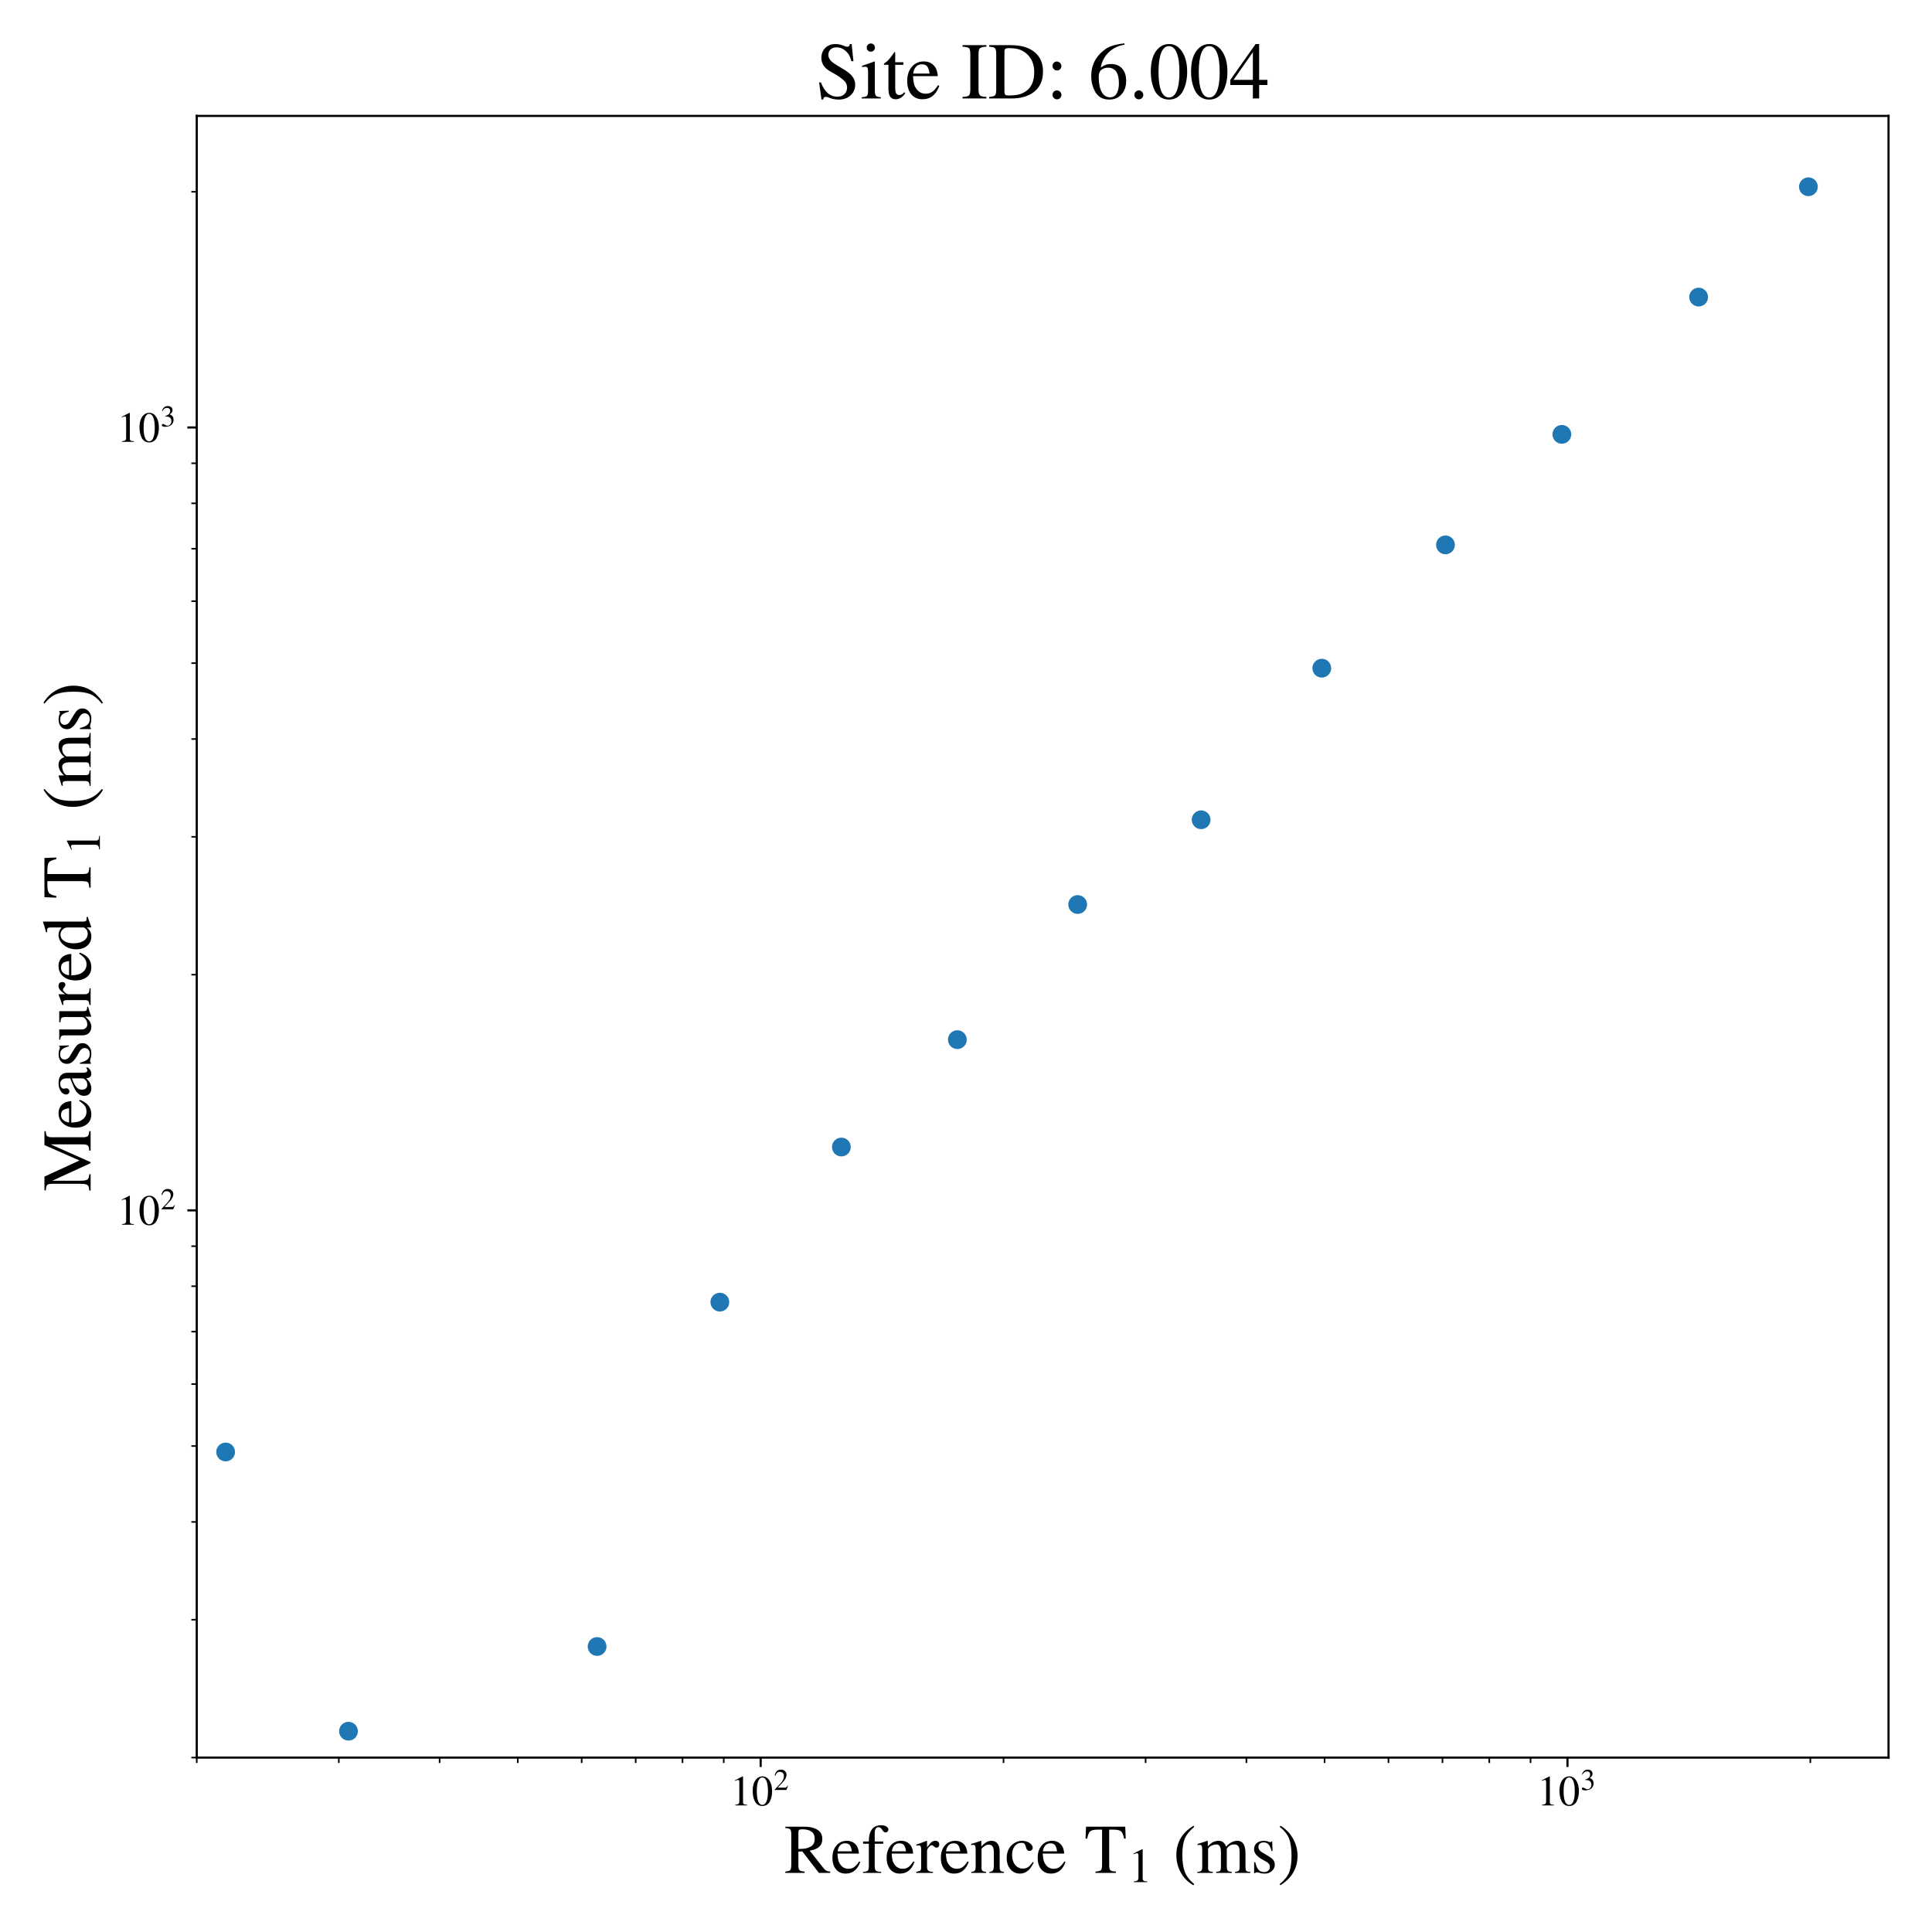
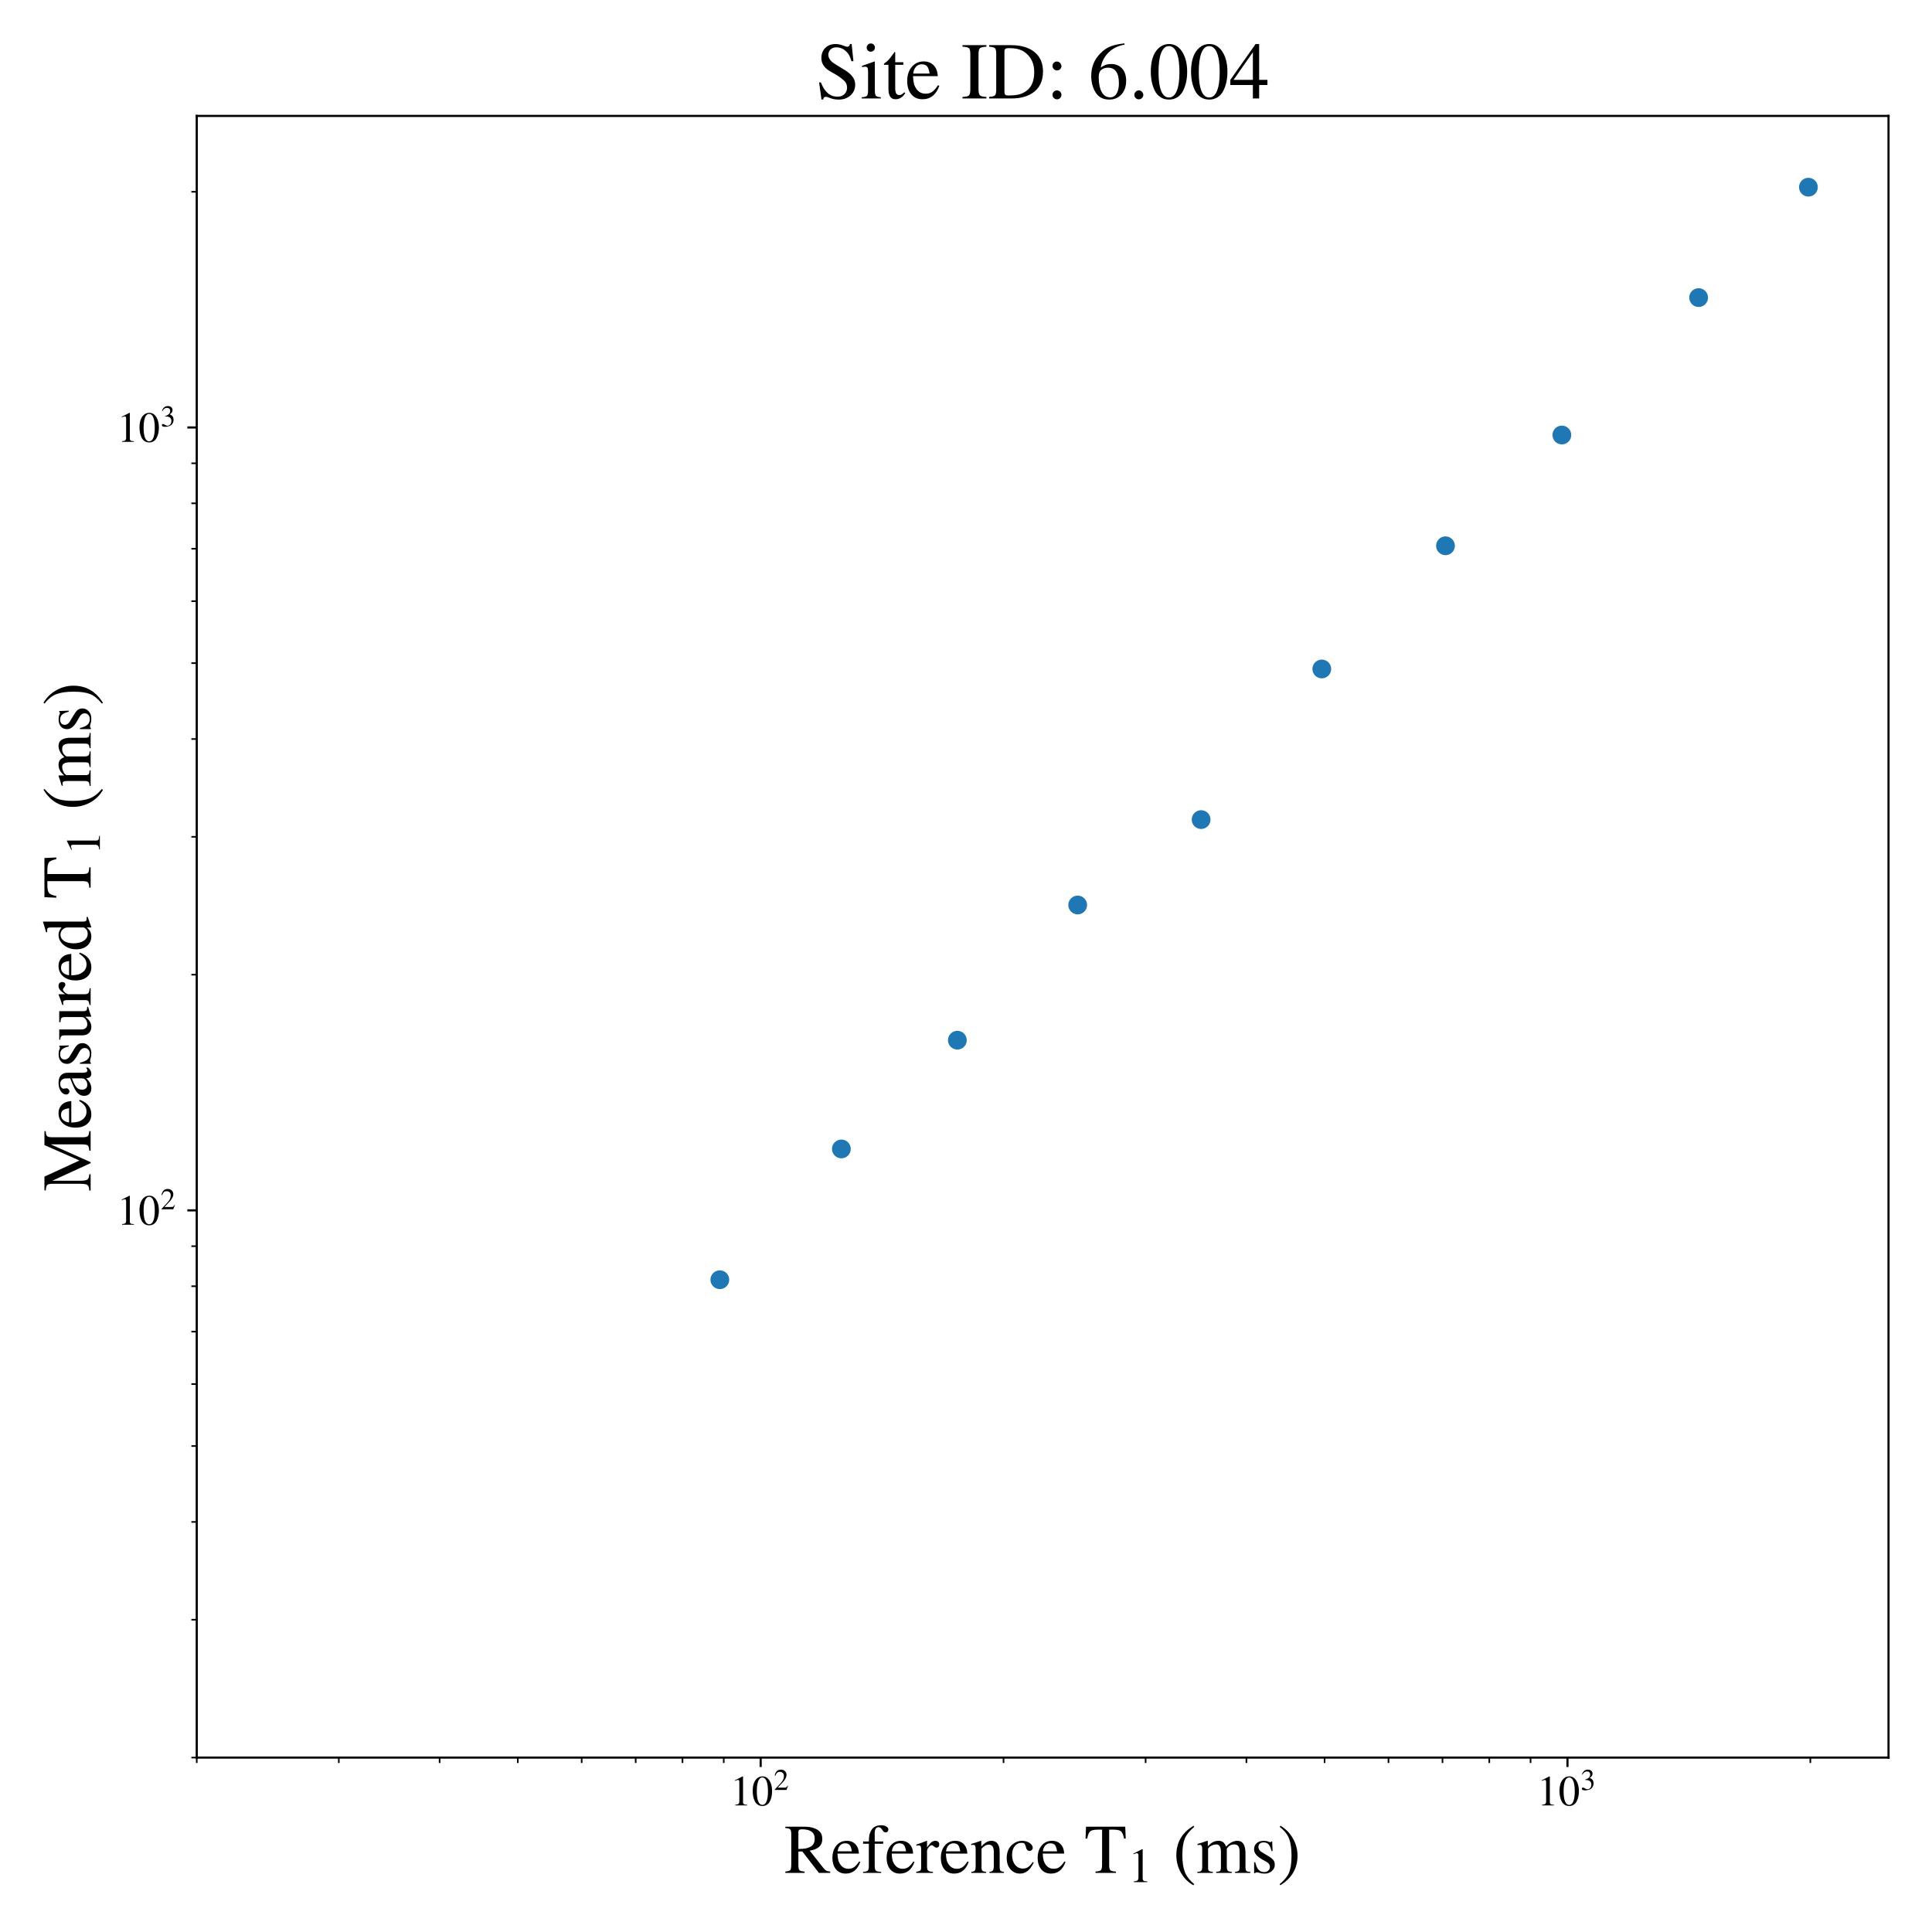
<svg xmlns="http://www.w3.org/2000/svg" xmlns:xlink="http://www.w3.org/1999/xlink" height="720pt" version="1.1" viewBox="0 0 720 720" width="720pt">
  <defs>
    <style type="text/css">*{stroke-linecap:butt;stroke-linejoin:round;}</style>
  </defs>
  <g id="figure_1">
    <g id="patch_1">
      <path d="M 0 720  L 720 720  L 720 0  L 0 0  z " style="fill:#ffffff;" />
    </g>
    <g id="axes_1">
      <g id="patch_2">
        <path d="M 73.32 655  L 703.8 655  L 703.8 43.2  L 73.32 43.2  z " style="fill:#ffffff;" />
      </g>
      <g id="matplotlib.axis_1">
        <g id="xtick_1">
          <g id="line2d_1">
            <defs>
-               <path d="M 0 0  L 0 3.5  " id="mf99e3c3ecc" style="stroke:#000000;stroke-width:0.8;" />
-             </defs>
-             <g>
-               <use style="stroke:#000000;stroke-width:0.8;" x="283.48" xlink:href="#mf99e3c3ecc" y="655" />
+               <path d="M 0 0  L 0 3.5  " id="mc30359bb19" style="stroke:#000000;stroke-width:0.8;" />
+             </defs>
+             <g>
+               <use style="stroke:#000000;stroke-width:0.8;" x="283.48" xlink:href="#mc30359bb19" y="655" />
            </g>
          </g>
          <g id="text_1">
            <g transform="translate(272.12 672.9275)scale(0.16 -0.16)">
              <defs>
                <path d="M 39.406 0  L 11.797 0  L 11.797 1.5  Q 17.297 1.797 19.297 3.547  Q 21.297 5.297 21.297 9.5  L 21.297 54.406  Q 21.297 59.297 18.297 59.297  Q 16.906 59.297 13.797 58.094  L 11.094 57.094  L 11.094 58.5  L 29 67.594  L 29.906 67.297  L 29.906 7.594  Q 29.906 4.297 31.906 2.891  Q 33.906 1.5 39.406 1.5  z " id="STIXGeneral-Regular-49" />
                <path d="M 47.594 33  Q 47.594 26.297 46.297 20.344  Q 45 14.406 42.453 9.406  Q 39.906 4.406 35.406 1.5  Q 30.906 -1.406 25 -1.406  Q 18.906 -1.406 14.297 1.688  Q 9.703 4.797 7.203 10  Q 4.703 15.203 3.547 21.094  Q 2.406 27 2.406 33.594  Q 2.406 42.906 4.703 50.344  Q 7 57.797 12.344 62.688  Q 17.703 67.594 25.406 67.594  Q 35.203 67.594 41.391 58  Q 47.594 48.406 47.594 33  z M 38 32.5  Q 38 48.297 34.641 56.641  Q 31.297 65 24.797 65  Q 18.594 65 15.297 56.594  Q 12 48.203 12 32.906  Q 12 17.5 15.297 9.344  Q 18.594 1.203 25 1.203  Q 31.297 1.203 34.641 9.344  Q 38 17.5 38 32.5  z " id="STIXGeneral-Regular-48" />
                <path d="M 47.406 13.703  L 42 0  L 2.906 0  L 2.906 1.203  L 20.703 20.094  Q 27.703 27.406 30.703 33.5  Q 33.703 39.594 33.703 46.094  Q 33.703 52.797 30 56.5  Q 26.297 60.203 19.797 60.203  Q 14.406 60.203 11.25 57.391  Q 8.094 54.594 5.094 47.203  L 3 47.703  Q 4.703 57 9.844 62.297  Q 15 67.594 23.797 67.594  Q 32.094 67.594 37.188 62.594  Q 42.297 57.594 42.297 50  Q 42.297 38.703 29.5 25.203  L 13 7.594  L 36.406 7.594  Q 39.703 7.594 41.641 8.891  Q 43.594 10.203 46 14.297  z " id="STIXGeneral-Regular-50" />
              </defs>
              <use transform="translate(0 0.684375)" xlink:href="#STIXGeneral-Regular-49" />
              <use transform="translate(49.99999 0.684375)" xlink:href="#STIXGeneral-Regular-48" />
              <use transform="translate(101.575 36.68438)scale(0.7)" xlink:href="#STIXGeneral-Regular-50" />
            </g>
          </g>
        </g>
        <g id="xtick_2">
          <g id="line2d_2">
            <g>
-               <use style="stroke:#000000;stroke-width:0.8;" x="584.151" xlink:href="#mf99e3c3ecc" y="655" />
+               <use style="stroke:#000000;stroke-width:0.8;" x="584.151" xlink:href="#mc30359bb19" y="655" />
            </g>
          </g>
          <g id="text_2">
            <g transform="translate(572.791 672.9275)scale(0.16 -0.16)">
              <defs>
                <path d="M 6.094 51  L 4.5 51.406  Q 6.797 58.906 11.688 63.25  Q 16.594 67.594 24.094 67.594  Q 31.094 67.594 35.391 63.797  Q 39.703 60 39.703 53.906  Q 39.703 45.703 30.406 40.094  Q 35.906 37.703 38.703 34.797  Q 43.094 29.906 43.094 21.906  Q 43.094 13.906 38.5 7.906  Q 35.094 3.297 28.75 0.938  Q 22.406 -1.406 15.297 -1.406  Q 4.094 -1.406 4.094 4.297  Q 4.094 5.906 5.297 6.906  Q 6.5 7.906 8.203 7.906  Q 10.703 7.906 14.297 5.297  Q 18.703 2.203 22.906 2.203  Q 28.406 2.203 32.156 6.641  Q 35.906 11.094 35.906 17.5  Q 35.906 29 25.5 32  Q 22.406 33 15.297 33  L 15.297 34.406  Q 20.906 36.297 23.703 38  Q 31.797 42.594 31.797 51.406  Q 31.797 56.406 28.938 59  Q 26.094 61.594 21 61.594  Q 12 61.594 6.094 51  z " id="STIXGeneral-Regular-51" />
              </defs>
              <use transform="translate(0 0.684375)" xlink:href="#STIXGeneral-Regular-49" />
              <use transform="translate(49.99999 0.684375)" xlink:href="#STIXGeneral-Regular-48" />
              <use transform="translate(101.575 36.68438)scale(0.7)" xlink:href="#STIXGeneral-Regular-51" />
            </g>
          </g>
        </g>
        <g id="xtick_3">
          <g id="line2d_3">
            <defs>
-               <path d="M 0 0  L 0 2  " id="mf29915025a" style="stroke:#000000;stroke-width:0.6;" />
-             </defs>
-             <g>
-               <use style="stroke:#000000;stroke-width:0.6;" x="73.32" xlink:href="#mf29915025a" y="655" />
+               <path d="M 0 0  L 0 2  " id="mdaab2f7e32" style="stroke:#000000;stroke-width:0.6;" />
+             </defs>
+             <g>
+               <use style="stroke:#000000;stroke-width:0.6;" x="73.32" xlink:href="#mdaab2f7e32" y="655" />
            </g>
          </g>
        </g>
        <g id="xtick_4">
          <g id="line2d_4">
            <g>
-               <use style="stroke:#000000;stroke-width:0.6;" x="126.266" xlink:href="#mf29915025a" y="655" />
+               <use style="stroke:#000000;stroke-width:0.6;" x="126.266" xlink:href="#mdaab2f7e32" y="655" />
            </g>
          </g>
        </g>
        <g id="xtick_5">
          <g id="line2d_5">
            <g>
-               <use style="stroke:#000000;stroke-width:0.6;" x="163.831" xlink:href="#mf29915025a" y="655" />
+               <use style="stroke:#000000;stroke-width:0.6;" x="163.831" xlink:href="#mdaab2f7e32" y="655" />
            </g>
          </g>
        </g>
        <g id="xtick_6">
          <g id="line2d_6">
            <g>
-               <use style="stroke:#000000;stroke-width:0.6;" x="192.969" xlink:href="#mf29915025a" y="655" />
+               <use style="stroke:#000000;stroke-width:0.6;" x="192.969" xlink:href="#mdaab2f7e32" y="655" />
            </g>
          </g>
        </g>
        <g id="xtick_7">
          <g id="line2d_7">
            <g>
-               <use style="stroke:#000000;stroke-width:0.6;" x="216.777" xlink:href="#mf29915025a" y="655" />
+               <use style="stroke:#000000;stroke-width:0.6;" x="216.777" xlink:href="#mdaab2f7e32" y="655" />
            </g>
          </g>
        </g>
        <g id="xtick_8">
          <g id="line2d_8">
            <g>
-               <use style="stroke:#000000;stroke-width:0.6;" x="236.905" xlink:href="#mf29915025a" y="655" />
+               <use style="stroke:#000000;stroke-width:0.6;" x="236.905" xlink:href="#mdaab2f7e32" y="655" />
            </g>
          </g>
        </g>
        <g id="xtick_9">
          <g id="line2d_9">
            <g>
-               <use style="stroke:#000000;stroke-width:0.6;" x="254.342" xlink:href="#mf29915025a" y="655" />
+               <use style="stroke:#000000;stroke-width:0.6;" x="254.342" xlink:href="#mdaab2f7e32" y="655" />
            </g>
          </g>
        </g>
        <g id="xtick_10">
          <g id="line2d_10">
            <g>
-               <use style="stroke:#000000;stroke-width:0.6;" x="269.722" xlink:href="#mf29915025a" y="655" />
+               <use style="stroke:#000000;stroke-width:0.6;" x="269.722" xlink:href="#mdaab2f7e32" y="655" />
            </g>
          </g>
        </g>
        <g id="xtick_11">
          <g id="line2d_11">
            <g>
-               <use style="stroke:#000000;stroke-width:0.6;" x="373.991" xlink:href="#mf29915025a" y="655" />
+               <use style="stroke:#000000;stroke-width:0.6;" x="373.991" xlink:href="#mdaab2f7e32" y="655" />
            </g>
          </g>
        </g>
        <g id="xtick_12">
          <g id="line2d_12">
            <g>
-               <use style="stroke:#000000;stroke-width:0.6;" x="426.937" xlink:href="#mf29915025a" y="655" />
+               <use style="stroke:#000000;stroke-width:0.6;" x="426.937" xlink:href="#mdaab2f7e32" y="655" />
            </g>
          </g>
        </g>
        <g id="xtick_13">
          <g id="line2d_13">
            <g>
-               <use style="stroke:#000000;stroke-width:0.6;" x="464.502" xlink:href="#mf29915025a" y="655" />
+               <use style="stroke:#000000;stroke-width:0.6;" x="464.502" xlink:href="#mdaab2f7e32" y="655" />
            </g>
          </g>
        </g>
        <g id="xtick_14">
          <g id="line2d_14">
            <g>
-               <use style="stroke:#000000;stroke-width:0.6;" x="493.64" xlink:href="#mf29915025a" y="655" />
+               <use style="stroke:#000000;stroke-width:0.6;" x="493.64" xlink:href="#mdaab2f7e32" y="655" />
            </g>
          </g>
        </g>
        <g id="xtick_15">
          <g id="line2d_15">
            <g>
-               <use style="stroke:#000000;stroke-width:0.6;" x="517.448" xlink:href="#mf29915025a" y="655" />
+               <use style="stroke:#000000;stroke-width:0.6;" x="517.448" xlink:href="#mdaab2f7e32" y="655" />
            </g>
          </g>
        </g>
        <g id="xtick_16">
          <g id="line2d_16">
            <g>
-               <use style="stroke:#000000;stroke-width:0.6;" x="537.576" xlink:href="#mf29915025a" y="655" />
+               <use style="stroke:#000000;stroke-width:0.6;" x="537.576" xlink:href="#mdaab2f7e32" y="655" />
            </g>
          </g>
        </g>
        <g id="xtick_17">
          <g id="line2d_17">
            <g>
-               <use style="stroke:#000000;stroke-width:0.6;" x="555.013" xlink:href="#mf29915025a" y="655" />
+               <use style="stroke:#000000;stroke-width:0.6;" x="555.013" xlink:href="#mdaab2f7e32" y="655" />
            </g>
          </g>
        </g>
        <g id="xtick_18">
          <g id="line2d_18">
            <g>
-               <use style="stroke:#000000;stroke-width:0.6;" x="570.393" xlink:href="#mf29915025a" y="655" />
+               <use style="stroke:#000000;stroke-width:0.6;" x="570.393" xlink:href="#mdaab2f7e32" y="655" />
            </g>
          </g>
        </g>
        <g id="xtick_19">
          <g id="line2d_19">
            <g>
-               <use style="stroke:#000000;stroke-width:0.6;" x="674.662" xlink:href="#mf29915025a" y="655" />
+               <use style="stroke:#000000;stroke-width:0.6;" x="674.662" xlink:href="#mdaab2f7e32" y="655" />
            </g>
          </g>
        </g>
        <g id="text_3">
          <g transform="translate(292.23 698.1572)scale(0.26 -0.26)">
            <defs>
              <path d="M 66 0  L 49.797 0  L 26 30.797  L 20.406 30.594  L 20.406 11.203  Q 20.406 5.5 21.953 3.891  Q 23.5 2.297 29.297 1.906  L 29.297 0  L 1.703 0  L 1.703 1.906  Q 7.406 2.406 8.797 4.094  Q 10.203 5.797 10.203 12.406  L 10.203 55.094  Q 10.203 60.703 8.797 62.297  Q 7.406 63.906 1.703 64.297  L 1.703 66.203  L 28.906 66.203  Q 42.594 66.203 49.797 60.297  Q 54.703 56.297 54.703 48.297  Q 54.703 34.703 36.594 31.906  L 56.594 6.594  Q 58.703 4 60.594 3.094  Q 62.5 2.203 66 1.906  z M 20.406 58.297  L 20.406 34.297  Q 27.594 34.406 31.094 35.094  Q 34.594 35.797 38.094 37.703  Q 43.797 40.906 43.797 49.094  Q 43.797 62.5 25.5 62.5  Q 22.797 62.5 21.594 61.641  Q 20.406 60.797 20.406 58.297  z " id="STIXGeneral-Regular-82" />
              <path d="M 40.797 16.406  L 42.406 15.703  Q 36.406 -1 21.5 -1  Q 12.703 -1 7.594 5.141  Q 2.5 11.297 2.5 21.703  Q 2.5 32.406 8.203 39.203  Q 13.906 46 23.203 46  Q 32.203 46 37.094 39.094  Q 40 35.094 40.5 27.703  L 9.703 27.703  Q 10.094 21.406 10.938 18.094  Q 11.797 14.797 14.297 11.406  Q 18.5 5.906 25.406 5.906  Q 30.297 5.906 33.641 8.297  Q 37 10.703 40.797 16.406  z M 9.906 30.906  L 30.297 30.906  Q 29.406 37.203 27.344 39.797  Q 25.297 42.406 20.5 42.406  Q 16.297 42.406 13.5 39.453  Q 10.703 36.5 9.906 30.906  z " id="STIXGeneral-Regular-101" />
              <path d="M 2.094 45  L 10.297 45  Q 10.406 51 11.094 54.344  Q 11.797 57.703 13.797 61.094  Q 18 68.297 27.906 68.297  Q 32.406 68.297 35.344 66.547  Q 38.297 64.797 38.297 62.094  Q 38.297 60.406 37.094 59.203  Q 35.906 58 34.094 58  Q 31.703 58 29.594 61.594  Q 27.203 65.5 24.297 65.5  Q 18.703 65.5 18.703 56.594  L 18.703 45  L 30.906 45  L 30.906 41.797  L 18.703 41.797  L 18.703 10.406  Q 18.703 4.797 20.297 3.25  Q 21.906 1.703 28 1.5  L 28 0  L 2 0  L 2 1.5  Q 7.406 1.797 8.844 3.344  Q 10.297 4.906 10.297 10.406  L 10.297 41.797  L 2.094 41.797  z " id="STIXGeneral-Regular-102" />
              <path d="M 16 45.797  L 16 36.594  Q 19.797 42 22.344 44  Q 24.906 46 28 46  Q 30.594 46 32.047 44.594  Q 33.5 43.203 33.5 40.703  Q 33.5 38.594 32.453 37.391  Q 31.406 36.203 29.594 36.203  Q 27.703 36.203 25.594 38.203  Q 24 39.703 23 39.703  Q 20.906 39.703 18.453 36.797  Q 16 33.906 16 31.5  L 16 9  Q 16 4.703 17.703 3.203  Q 19.406 1.703 24.5 1.5  L 24.5 0  L 0.5 0  L 0.5 1.5  Q 5.297 2.406 6.438 3.5  Q 7.594 4.594 7.594 8.406  L 7.594 33.406  Q 7.594 36.703 6.844 38.047  Q 6.094 39.406 4.203 39.406  Q 2.594 39.406 0.703 39  L 0.703 40.594  Q 7 42.594 15.5 46  z " id="STIXGeneral-Regular-114" />
              <path d="M 48.5 0  L 27.703 0  L 27.797 1.5  Q 31.5 1.797 32.75 3.641  Q 34 5.5 34 10.5  L 34 30.406  Q 34 40.5 26.703 40.5  Q 24.203 40.5 22 39.297  Q 19.797 38.094 16.406 34.797  L 16.406 7.203  Q 16.406 4.203 17.75 3  Q 19.094 1.797 22.906 1.5  L 22.906 0  L 1.797 0  L 1.797 1.5  Q 5.594 1.797 6.797 3.344  Q 8 4.906 8 9.406  L 8 33.703  Q 8 37.406 7.297 38.797  Q 6.594 40.203 4.5 40.203  Q 2.5 40.203 1.594 39.797  L 1.594 41.5  Q 8.594 43.5 15.297 46  L 16.094 45.703  L 16.094 37.906  L 16.203 37.906  Q 23.297 46 30.594 46  Q 36.297 46 39.344 42  Q 42.406 38 42.406 30.594  L 42.406 8.5  Q 42.406 4.5 43.594 3.203  Q 44.797 1.906 48.5 1.5  z " id="STIXGeneral-Regular-110" />
              <path d="M 39.797 15.594  L 41.203 14.703  Q 36.906 6.297 33 3.203  Q 27.906 -1 21.5 -1  Q 13.203 -1 7.844 5.25  Q 2.5 11.5 2.5 21.203  Q 2.5 33.906 10.906 40.906  Q 17.094 46 24.406 46  Q 30.703 46 35.25 42.953  Q 39.797 39.906 39.797 35.703  Q 39.797 34 38.391 32.75  Q 37 31.5 35.094 31.5  Q 31.594 31.5 30.297 36.094  L 29.703 38.297  Q 28.906 41.094 27.703 42.094  Q 26.5 43.094 23.797 43.094  Q 17.703 43.094 13.953 38.297  Q 10.203 33.5 10.203 25.703  Q 10.203 17.094 14.5 11.641  Q 18.797 6.203 25.703 6.203  Q 30 6.203 33.094 8.25  Q 36.203 10.297 39.797 15.594  z " id="STIXGeneral-Regular-99" />
              <path id="STIXGeneral-Regular-32" />
              <path d="M 59.297 49.203  L 56.906 49.203  Q 55.297 57.406 52.391 59.703  Q 49.5 62 41.5 62  L 35.594 62  L 35.594 11.094  Q 35.594 5.406 37.297 3.797  Q 39 2.203 45.203 1.906  L 45.203 0  L 16 0  L 16 1.906  Q 22.297 2.297 23.844 4  Q 25.406 5.703 25.406 12.297  L 25.406 62  L 19.406 62  Q 11.297 62 8.438 59.641  Q 5.594 57.297 4.094 49.203  L 1.703 49.203  L 2.406 66.203  L 58.594 66.203  z " id="STIXGeneral-Regular-84" />
              <path d="M 30.406 -16.094  L 29.203 -17.703  Q 17.594 -11.094 11.188 0.5  Q 4.797 12.094 4.797 25.203  Q 4.797 52.906 29.5 67.594  L 30.406 66  Q 20.203 57.297 16.797 48.844  Q 13.406 40.406 13.406 25.5  Q 13.406 10.703 16.906 1.5  Q 20.406 -7.703 30.406 -16.094  z " id="STIXGeneral-Regular-40" />
              <path d="M 77.5 0  L 55.703 0  L 55.703 1.5  Q 59.906 1.906 61.047 3.25  Q 62.203 4.594 62.203 9  L 62.203 29.594  Q 62.203 35.594 60.453 38.188  Q 58.703 40.797 54.5 40.797  Q 51 40.797 48.547 39.391  Q 46.094 38 43.797 34.703  L 43.797 9.5  Q 43.797 4.703 45.25 3.141  Q 46.703 1.594 51 1.5  L 51 0  L 28.594 0  L 28.594 1.5  Q 33 1.797 34.203 2.938  Q 35.406 4.094 35.406 8.594  L 35.406 29.703  Q 35.406 40.797 28.906 40.797  Q 26.094 40.797 22.938 39.547  Q 19.797 38.297 18.297 36.5  Q 17 35 17 34.797  L 17 7  Q 17 3.797 18.391 2.75  Q 19.797 1.703 23.797 1.5  L 23.797 0  L 1.594 0  L 1.594 1.5  Q 5.797 1.594 7.188 3.047  Q 8.594 4.5 8.594 8.797  L 8.594 33.594  Q 8.594 37.297 7.797 38.75  Q 7 40.203 5.094 40.203  Q 3.594 40.203 1.906 39.797  L 1.906 41.5  Q 8.703 43.406 15.797 46  L 16.594 45.703  L 16.594 38.297  L 16.797 38.297  Q 21.297 43 24.75 44.5  Q 28.203 46 32.094 46  Q 40 46 42.703 37.594  Q 50.5 46 59 46  Q 70.594 46 70.594 28  L 70.594 7.703  Q 70.594 4.406 71.594 3.156  Q 72.594 1.906 74.906 1.703  L 77.5 1.5  z " id="STIXGeneral-Regular-109" />
              <path d="M 15.594 30.094  L 26 23.797  Q 31 20.797 32.891 18.188  Q 34.797 15.594 34.797 11.5  Q 34.797 6.5 30.641 2.75  Q 26.5 -1 20.797 -1  Q 16.094 -1 13.5 -0.094  Q 10.797 0.797 8.906 0.797  Q 7.203 0.797 6.5 -0.406  L 5.203 -0.406  L 5.203 15.297  L 6.797 15.297  Q 8.406 8 11.406 4.594  Q 14.406 1.203 19.5 1.203  Q 23.203 1.203 25.5 3.297  Q 27.797 5.406 27.797 8.594  Q 27.797 13.203 22.5 16.094  L 17.094 19.094  Q 5.094 25.797 5.094 33.594  Q 5.094 39.406 8.844 42.656  Q 12.594 45.906 18.906 45.906  Q 23.297 45.906 25.594 44.797  Q 27.406 44 28.406 44  Q 29.094 44 30 45  L 31.094 45  L 31.594 31.406  L 30.094 31.406  Q 28.406 38.203 25.844 40.953  Q 23.297 43.703 18.797 43.703  Q 15.406 43.703 13.344 42  Q 11.297 40.297 11.297 36.906  Q 11.297 35.203 12.438 33.25  Q 13.594 31.297 15.594 30.094  z " id="STIXGeneral-Regular-115" />
              <path d="M 2.906 66  L 4.094 67.594  Q 15.5 60.797 22 49.188  Q 28.5 37.594 28.5 24.703  Q 28.5 -2.594 3.797 -17.703  L 2.906 -16.094  Q 13.203 -7.594 16.547 0.844  Q 19.906 9.297 19.906 24.406  Q 19.906 39.594 16.547 48.75  Q 13.203 57.906 2.906 66  z " id="STIXGeneral-Regular-41" />
            </defs>
            <use transform="translate(0 0.703125)" xlink:href="#STIXGeneral-Regular-82" />
            <use transform="translate(66.7 0.703125)" xlink:href="#STIXGeneral-Regular-101" />
            <use transform="translate(111.1 0.703125)" xlink:href="#STIXGeneral-Regular-102" />
            <use transform="translate(144.4 0.703125)" xlink:href="#STIXGeneral-Regular-101" />
            <use transform="translate(188.8 0.703125)" xlink:href="#STIXGeneral-Regular-114" />
            <use transform="translate(222.1 0.703125)" xlink:href="#STIXGeneral-Regular-101" />
            <use transform="translate(266.5 0.703125)" xlink:href="#STIXGeneral-Regular-110" />
            <use transform="translate(316.4999 0.703125)" xlink:href="#STIXGeneral-Regular-99" />
            <use transform="translate(360.8999 0.703125)" xlink:href="#STIXGeneral-Regular-101" />
            <use transform="translate(405.2999 0.703125)" xlink:href="#STIXGeneral-Regular-32" />
            <use transform="translate(430.2999 0.703125)" xlink:href="#STIXGeneral-Regular-84" />
            <use transform="translate(492.9432 -12.525)scale(0.7)" xlink:href="#STIXGeneral-Regular-49" />
            <use transform="translate(532.3525 0.703125)" xlink:href="#STIXGeneral-Regular-32" />
            <use transform="translate(557.3525 0.703125)" xlink:href="#STIXGeneral-Regular-40" />
            <use transform="translate(590.6525 0.703125)" xlink:href="#STIXGeneral-Regular-109" />
            <use transform="translate(668.4525 0.703125)" xlink:href="#STIXGeneral-Regular-115" />
            <use transform="translate(707.3525 0.703125)" xlink:href="#STIXGeneral-Regular-41" />
          </g>
        </g>
      </g>
      <g id="matplotlib.axis_2">
        <g id="ytick_1">
          <g id="line2d_20">
            <defs>
-               <path d="M 0 0  L -3.5 0  " id="mca471a42ab" style="stroke:#000000;stroke-width:0.8;" />
-             </defs>
-             <g>
-               <use style="stroke:#000000;stroke-width:0.8;" x="73.32" xlink:href="#mca471a42ab" y="451.067" />
+               <path d="M 0 0  L -3.5 0  " id="mc118760a37" style="stroke:#000000;stroke-width:0.8;" />
+             </defs>
+             <g>
+               <use style="stroke:#000000;stroke-width:0.8;" x="73.32" xlink:href="#mc118760a37" y="451.067" />
            </g>
          </g>
          <g id="text_4">
            <g transform="translate(43.6 456.5304)scale(0.16 -0.16)">
              <use transform="translate(0 0.684375)" xlink:href="#STIXGeneral-Regular-49" />
              <use transform="translate(49.99999 0.684375)" xlink:href="#STIXGeneral-Regular-48" />
              <use transform="translate(101.575 36.68438)scale(0.7)" xlink:href="#STIXGeneral-Regular-50" />
            </g>
          </g>
        </g>
        <g id="ytick_2">
          <g id="line2d_21">
            <g>
-               <use style="stroke:#000000;stroke-width:0.8;" x="73.32" xlink:href="#mca471a42ab" y="159.304" />
+               <use style="stroke:#000000;stroke-width:0.8;" x="73.32" xlink:href="#mc118760a37" y="159.304" />
            </g>
          </g>
          <g id="text_5">
            <g transform="translate(43.6 164.7678)scale(0.16 -0.16)">
              <use transform="translate(0 0.684375)" xlink:href="#STIXGeneral-Regular-49" />
              <use transform="translate(49.99999 0.684375)" xlink:href="#STIXGeneral-Regular-48" />
              <use transform="translate(101.575 36.68438)scale(0.7)" xlink:href="#STIXGeneral-Regular-51" />
            </g>
          </g>
        </g>
        <g id="ytick_3">
          <g id="line2d_22">
            <defs>
-               <path d="M 0 0  L -2 0  " id="m0905e8d76e" style="stroke:#000000;stroke-width:0.6;" />
-             </defs>
-             <g>
-               <use style="stroke:#000000;stroke-width:0.6;" x="73.32" xlink:href="#m0905e8d76e" y="655" />
+               <path d="M 0 0  L -2 0  " id="me446d47556" style="stroke:#000000;stroke-width:0.6;" />
+             </defs>
+             <g>
+               <use style="stroke:#000000;stroke-width:0.6;" x="73.32" xlink:href="#me446d47556" y="655" />
            </g>
          </g>
        </g>
        <g id="ytick_4">
          <g id="line2d_23">
            <g>
-               <use style="stroke:#000000;stroke-width:0.6;" x="73.32" xlink:href="#m0905e8d76e" y="603.623" />
+               <use style="stroke:#000000;stroke-width:0.6;" x="73.32" xlink:href="#me446d47556" y="603.623" />
            </g>
          </g>
        </g>
        <g id="ytick_5">
          <g id="line2d_24">
            <g>
-               <use style="stroke:#000000;stroke-width:0.6;" x="73.32" xlink:href="#m0905e8d76e" y="567.171" />
+               <use style="stroke:#000000;stroke-width:0.6;" x="73.32" xlink:href="#me446d47556" y="567.171" />
            </g>
          </g>
        </g>
        <g id="ytick_6">
          <g id="line2d_25">
            <g>
-               <use style="stroke:#000000;stroke-width:0.6;" x="73.32" xlink:href="#m0905e8d76e" y="538.896" />
+               <use style="stroke:#000000;stroke-width:0.6;" x="73.32" xlink:href="#me446d47556" y="538.896" />
            </g>
          </g>
        </g>
        <g id="ytick_7">
          <g id="line2d_26">
            <g>
-               <use style="stroke:#000000;stroke-width:0.6;" x="73.32" xlink:href="#m0905e8d76e" y="515.794" />
+               <use style="stroke:#000000;stroke-width:0.6;" x="73.32" xlink:href="#me446d47556" y="515.794" />
            </g>
          </g>
        </g>
        <g id="ytick_8">
          <g id="line2d_27">
            <g>
-               <use style="stroke:#000000;stroke-width:0.6;" x="73.32" xlink:href="#m0905e8d76e" y="496.261" />
+               <use style="stroke:#000000;stroke-width:0.6;" x="73.32" xlink:href="#me446d47556" y="496.261" />
            </g>
          </g>
        </g>
        <g id="ytick_9">
          <g id="line2d_28">
            <g>
-               <use style="stroke:#000000;stroke-width:0.6;" x="73.32" xlink:href="#m0905e8d76e" y="479.341" />
+               <use style="stroke:#000000;stroke-width:0.6;" x="73.32" xlink:href="#me446d47556" y="479.341" />
            </g>
          </g>
        </g>
        <g id="ytick_10">
          <g id="line2d_29">
            <g>
-               <use style="stroke:#000000;stroke-width:0.6;" x="73.32" xlink:href="#m0905e8d76e" y="464.417" />
+               <use style="stroke:#000000;stroke-width:0.6;" x="73.32" xlink:href="#me446d47556" y="464.417" />
            </g>
          </g>
        </g>
        <g id="ytick_11">
          <g id="line2d_30">
            <g>
-               <use style="stroke:#000000;stroke-width:0.6;" x="73.32" xlink:href="#m0905e8d76e" y="363.237" />
+               <use style="stroke:#000000;stroke-width:0.6;" x="73.32" xlink:href="#me446d47556" y="363.237" />
            </g>
          </g>
        </g>
        <g id="ytick_12">
          <g id="line2d_31">
            <g>
-               <use style="stroke:#000000;stroke-width:0.6;" x="73.32" xlink:href="#m0905e8d76e" y="311.861" />
+               <use style="stroke:#000000;stroke-width:0.6;" x="73.32" xlink:href="#me446d47556" y="311.861" />
            </g>
          </g>
        </g>
        <g id="ytick_13">
          <g id="line2d_32">
            <g>
-               <use style="stroke:#000000;stroke-width:0.6;" x="73.32" xlink:href="#m0905e8d76e" y="275.408" />
+               <use style="stroke:#000000;stroke-width:0.6;" x="73.32" xlink:href="#me446d47556" y="275.408" />
            </g>
          </g>
        </g>
        <g id="ytick_14">
          <g id="line2d_33">
            <g>
-               <use style="stroke:#000000;stroke-width:0.6;" x="73.32" xlink:href="#m0905e8d76e" y="247.133" />
+               <use style="stroke:#000000;stroke-width:0.6;" x="73.32" xlink:href="#me446d47556" y="247.133" />
            </g>
          </g>
        </g>
        <g id="ytick_15">
          <g id="line2d_34">
            <g>
-               <use style="stroke:#000000;stroke-width:0.6;" x="73.32" xlink:href="#m0905e8d76e" y="224.031" />
+               <use style="stroke:#000000;stroke-width:0.6;" x="73.32" xlink:href="#me446d47556" y="224.031" />
            </g>
          </g>
        </g>
        <g id="ytick_16">
          <g id="line2d_35">
            <g>
-               <use style="stroke:#000000;stroke-width:0.6;" x="73.32" xlink:href="#m0905e8d76e" y="204.499" />
+               <use style="stroke:#000000;stroke-width:0.6;" x="73.32" xlink:href="#me446d47556" y="204.499" />
            </g>
          </g>
        </g>
        <g id="ytick_17">
          <g id="line2d_36">
            <g>
-               <use style="stroke:#000000;stroke-width:0.6;" x="73.32" xlink:href="#m0905e8d76e" y="187.579" />
+               <use style="stroke:#000000;stroke-width:0.6;" x="73.32" xlink:href="#me446d47556" y="187.579" />
            </g>
          </g>
        </g>
        <g id="ytick_18">
          <g id="line2d_37">
            <g>
-               <use style="stroke:#000000;stroke-width:0.6;" x="73.32" xlink:href="#m0905e8d76e" y="172.654" />
+               <use style="stroke:#000000;stroke-width:0.6;" x="73.32" xlink:href="#me446d47556" y="172.654" />
            </g>
          </g>
        </g>
        <g id="ytick_19">
          <g id="line2d_38">
            <g>
-               <use style="stroke:#000000;stroke-width:0.6;" x="73.32" xlink:href="#m0905e8d76e" y="71.475" />
+               <use style="stroke:#000000;stroke-width:0.6;" x="73.32" xlink:href="#me446d47556" y="71.475" />
            </g>
          </g>
        </g>
        <g id="text_6">
          <g transform="translate(33.95719 444)rotate(-90)scale(0.26 -0.26)">
            <defs>
              <path d="M 86.406 0  L 58.406 0  L 58.406 1.906  Q 64.297 2.297 65.844 4.141  Q 67.406 6 67.406 12.297  L 67.406 57.203  L 41.906 0  L 40.5 0  L 15.297 54.906  L 15.297 15.094  Q 15.297 7 17 4.594  Q 18.703 2.203 24.594 1.906  L 24.594 0  L 1.203 0  L 1.203 1.906  Q 5.594 2.203 7.5 3.203  Q 9.406 4.203 10.156 6.75  Q 10.906 9.297 10.906 15.094  L 10.906 54.906  Q 10.906 60.594 9.203 62.25  Q 7.5 63.906 1.406 64.297  L 1.406 66.203  L 21.203 66.203  L 44.297 16  L 66.406 66.203  L 86.297 66.203  L 86.297 64.297  Q 80.906 64.203 79.25 62.391  Q 77.594 60.594 77.594 55  L 77.594 11.203  Q 77.594 5.906 79.25 4.094  Q 80.906 2.297 86.406 1.906  z " id="STIXGeneral-Regular-77" />
              <path d="M 44.203 6.594  L 44.203 3.797  Q 40.406 -1 35.203 -1  Q 29.5 -1 28.797 6.297  L 28.703 6.297  Q 22.297 -1 14.203 -1  Q 9.5 -1 6.594 1.75  Q 3.703 4.5 3.703 9.406  Q 3.703 16.406 10.703 21.094  Q 15.5 24.297 28.703 29.203  L 28.703 34.594  Q 28.703 39.094 26.547 41.344  Q 24.406 43.594 20.906 43.594  Q 17.906 43.594 15.906 42.141  Q 13.906 40.703 13.906 38.703  Q 13.906 37.797 14.203 36.688  Q 14.5 35.594 14.5 34.5  Q 14.5 33 13.141 31.703  Q 11.797 30.406 9.906 30.406  Q 8.203 30.406 6.891 31.703  Q 5.594 33 5.594 35  Q 5.594 39.797 10.703 43  Q 15.406 46 22.203 46  Q 30.297 46 34 41.5  Q 35.797 39.406 36.297 37.25  Q 36.797 35.094 36.797 30.406  L 36.797 11.297  Q 36.797 4.703 39.906 4.703  Q 41.906 4.703 44.203 6.594  z M 28.703 12.703  L 28.703 26.797  Q 19.5 23.594 15.906 20.203  Q 12.5 17.094 12.5 12.5  Q 12.5 8.703 14.391 6.75  Q 16.297 4.797 19.406 4.797  Q 22.703 4.797 25.203 6.406  Q 27.297 7.906 28 9.203  Q 28.703 10.5 28.703 12.703  z " id="STIXGeneral-Regular-97" />
              <path d="M 48 5  L 48 3.594  Q 40.203 1.5 34.297 -0.906  L 33.797 -0.594  L 33.797 7.594  L 33.594 7.594  Q 27.297 -1 19.297 -1  Q 13.594 -1 10.344 2.5  Q 7.094 6 7.094 11.797  L 7.094 36.906  Q 7.094 40.594 5.797 42  Q 4.5 43.406 0.906 43.594  L 0.906 45  L 15.5 45  L 15.5 12.703  Q 15.5 9.297 17.547 7.047  Q 19.594 4.797 22.594 4.797  Q 27.5 4.797 31 7.906  Q 32.297 9.094 32.797 10.141  Q 33.297 11.203 33.297 13.703  L 33.297 36.797  Q 33.297 40.703 31.891 41.844  Q 30.5 43 25.906 43.297  L 25.906 45  L 41.703 45  L 41.703 10.703  Q 41.703 7.203 42.844 6.094  Q 44 5 47.406 5  z " id="STIXGeneral-Regular-117" />
              <path d="M 49.094 4.203  L 34.406 -1  L 34 -0.703  L 34 5.703  Q 29.203 -1 21.203 -1  Q 12.906 -1 7.797 4.953  Q 2.703 10.906 2.703 20.5  Q 2.703 31.094 8.797 38.547  Q 14.906 46 23.5 46  Q 28.906 46 34 41.703  L 34 57.297  Q 34 60.406 33.094 61.406  Q 32.203 62.406 29.406 62.406  Q 28 62.406 27.203 62.297  L 27.203 63.906  Q 36.297 66.297 41.906 68.297  L 42.406 68.094  L 42.406 11.406  Q 42.406 7.906 43.25 6.797  Q 44.094 5.703 46.797 5.703  Q 47.406 5.703 49.094 5.797  z M 34 10.203  L 34 33.203  Q 34 37.203 30.953 40.203  Q 27.906 43.203 23.797 43.203  Q 18.094 43.203 14.688 38.094  Q 11.297 33 11.297 24.5  Q 11.297 15.297 15.047 9.75  Q 18.797 4.203 25.094 4.203  Q 29.797 4.203 32.5 7.406  Q 34 9.094 34 10.203  z " id="STIXGeneral-Regular-100" />
            </defs>
            <use transform="translate(0 0.703125)" xlink:href="#STIXGeneral-Regular-77" />
            <use transform="translate(88.89999 0.703125)" xlink:href="#STIXGeneral-Regular-101" />
            <use transform="translate(133.3 0.703125)" xlink:href="#STIXGeneral-Regular-97" />
            <use transform="translate(177.7 0.703125)" xlink:href="#STIXGeneral-Regular-115" />
            <use transform="translate(216.6 0.703125)" xlink:href="#STIXGeneral-Regular-117" />
            <use transform="translate(266.6 0.703125)" xlink:href="#STIXGeneral-Regular-114" />
            <use transform="translate(299.8999 0.703125)" xlink:href="#STIXGeneral-Regular-101" />
            <use transform="translate(344.2999 0.703125)" xlink:href="#STIXGeneral-Regular-100" />
            <use transform="translate(394.2999 0.703125)" xlink:href="#STIXGeneral-Regular-32" />
            <use transform="translate(419.2999 0.703125)" xlink:href="#STIXGeneral-Regular-84" />
            <use transform="translate(481.9432 -12.525)scale(0.7)" xlink:href="#STIXGeneral-Regular-49" />
            <use transform="translate(521.3525 0.703125)" xlink:href="#STIXGeneral-Regular-32" />
            <use transform="translate(546.3525 0.703125)" xlink:href="#STIXGeneral-Regular-40" />
            <use transform="translate(579.6525 0.703125)" xlink:href="#STIXGeneral-Regular-109" />
            <use transform="translate(657.4525 0.703125)" xlink:href="#STIXGeneral-Regular-115" />
            <use transform="translate(696.3525 0.703125)" xlink:href="#STIXGeneral-Regular-41" />
          </g>
        </g>
      </g>
      <g id="line2d_39">
        <defs>
-           <path d="M 0 3  C 0.796 3 1.559 2.684 2.121 2.121  C 2.684 1.559 3 0.796 3 0  C 3 -0.796 2.684 -1.559 2.121 -2.121  C 1.559 -2.684 0.796 -3 0 -3  C -0.796 -3 -1.559 -2.684 -2.121 -2.121  C -2.684 -1.559 -3 -0.796 -3 0  C -3 0.796 -2.684 1.559 -2.121 2.121  C -1.559 2.684 -0.796 3 0 3  z " id="m4fc6eb6257" style="stroke:#1f77b4;" />
+           <path d="M 0 3  C 0.796 3 1.559 2.684 2.121 2.121  C 2.684 1.559 3 0.796 3 0  C 3 -0.796 2.684 -1.559 2.121 -2.121  C 1.559 -2.684 0.796 -3 0 -3  C -0.796 -3 -1.559 -2.684 -2.121 -2.121  C -2.684 -1.559 -3 -0.796 -3 0  C -3 0.796 -2.684 1.559 -2.121 2.121  C -1.559 2.684 -0.796 3 0 3  z " id="m93c55db6aa" style="stroke:#1f77b4;" />
        </defs>
-         <g clip-path="url(#pcb181a6787)">
-           <use style="fill:#1f77b4;stroke:#1f77b4;" x="673.942" xlink:href="#m4fc6eb6257" y="69.602" />
-           <use style="fill:#1f77b4;stroke:#1f77b4;" x="633.029" xlink:href="#m4fc6eb6257" y="110.716" />
-           <use style="fill:#1f77b4;stroke:#1f77b4;" x="582.058" xlink:href="#m4fc6eb6257" y="161.877" />
-           <use style="fill:#1f77b4;stroke:#1f77b4;" x="538.691" xlink:href="#m4fc6eb6257" y="203.06" />
-           <use style="fill:#1f77b4;stroke:#1f77b4;" x="492.591" xlink:href="#m4fc6eb6257" y="249.009" />
-           <use style="fill:#1f77b4;stroke:#1f77b4;" x="447.624" xlink:href="#m4fc6eb6257" y="305.501" />
-           <use style="fill:#1f77b4;stroke:#1f77b4;" x="401.621" xlink:href="#m4fc6eb6257" y="337.088" />
-           <use style="fill:#1f77b4;stroke:#1f77b4;" x="356.778" xlink:href="#m4fc6eb6257" y="387.449" />
-           <use style="fill:#1f77b4;stroke:#1f77b4;" x="313.555" xlink:href="#m4fc6eb6257" y="427.465" />
-           <use style="fill:#1f77b4;stroke:#1f77b4;" x="268.263" xlink:href="#m4fc6eb6257" y="485.27" />
-           <use style="fill:#1f77b4;stroke:#1f77b4;" x="222.524" xlink:href="#m4fc6eb6257" y="613.604" />
-           <use style="fill:#1f77b4;stroke:#1f77b4;" x="177.84" xlink:href="#m4fc6eb6257" y="700.252" />
-           <use style="fill:#1f77b4;stroke:#1f77b4;" x="129.872" xlink:href="#m4fc6eb6257" y="645.173" />
-           <use style="fill:#1f77b4;stroke:#1f77b4;" x="84.087" xlink:href="#m4fc6eb6257" y="541.11" />
+         <g clip-path="url(#p42197c3477)">
+           <use style="fill:#1f77b4;stroke:#1f77b4;" x="673.942" xlink:href="#m93c55db6aa" y="69.76" />
+           <use style="fill:#1f77b4;stroke:#1f77b4;" x="633.029" xlink:href="#m93c55db6aa" y="110.906" />
+           <use style="fill:#1f77b4;stroke:#1f77b4;" x="582.058" xlink:href="#m93c55db6aa" y="162.116" />
+           <use style="fill:#1f77b4;stroke:#1f77b4;" x="538.691" xlink:href="#m93c55db6aa" y="203.399" />
+           <use style="fill:#1f77b4;stroke:#1f77b4;" x="492.591" xlink:href="#m93c55db6aa" y="249.306" />
+           <use style="fill:#1f77b4;stroke:#1f77b4;" x="447.624" xlink:href="#m93c55db6aa" y="305.437" />
+           <use style="fill:#1f77b4;stroke:#1f77b4;" x="401.621" xlink:href="#m93c55db6aa" y="337.264" />
+           <use style="fill:#1f77b4;stroke:#1f77b4;" x="356.778" xlink:href="#m93c55db6aa" y="387.651" />
+           <use style="fill:#1f77b4;stroke:#1f77b4;" x="313.555" xlink:href="#m93c55db6aa" y="428.176" />
+           <use style="fill:#1f77b4;stroke:#1f77b4;" x="268.263" xlink:href="#m93c55db6aa" y="476.91" />
+           <use style="fill:#1f77b4;stroke:#1f77b4;" x="222.524" xlink:href="#m93c55db6aa" y="760.475" />
+           <use style="fill:#1f77b4;stroke:#1f77b4;" x="177.84" xlink:href="#m93c55db6aa" y="833.219" />
+           <use style="fill:#1f77b4;stroke:#1f77b4;" x="129.872" xlink:href="#m93c55db6aa" y="879.526" />
+           <use style="fill:#1f77b4;stroke:#1f77b4;" x="84.087" xlink:href="#m93c55db6aa" y="771.104" />
        </g>
      </g>
      <g id="patch_3">
        <path d="M 73.32 655  L 73.32 43.2  " style="fill:none;stroke:#000000;stroke-linecap:square;stroke-linejoin:miter;stroke-width:0.8;" />
      </g>
      <g id="patch_4">
        <path d="M 703.8 655  L 703.8 43.2  " style="fill:none;stroke:#000000;stroke-linecap:square;stroke-linejoin:miter;stroke-width:0.8;" />
      </g>
      <g id="patch_5">
        <path d="M 73.32 655  L 703.8 655  " style="fill:none;stroke:#000000;stroke-linecap:square;stroke-linejoin:miter;stroke-width:0.8;" />
      </g>
      <g id="patch_6">
        <path d="M 73.32 43.2  L 703.8 43.2  " style="fill:none;stroke:#000000;stroke-linecap:square;stroke-linejoin:miter;stroke-width:0.8;" />
      </g>
      <g id="text_7">
        <g transform="translate(303.9764 36.68906)scale(0.3 -0.3)">
          <defs>
            <path d="M 46.906 46.297  L 44.406 46.297  Q 42.703 52.5 40.297 55.703  Q 34.203 63.5 25.797 63.5  Q 21.203 63.5 18.453 60.844  Q 15.703 58.203 15.703 54  Q 15.703 52 16.703 50.094  Q 17.703 48.203 18.844 46.844  Q 20 45.5 22.891 43.5  Q 25.797 41.5 27.594 40.453  Q 29.406 39.406 33.594 36.906  Q 41.703 32.203 45.391 27.547  Q 49.094 22.906 49.094 17.297  Q 49.094 9 43.297 3.797  Q 37.5 -1.406 28.703 -1.406  Q 22.203 -1.406 16.906 0.906  Q 14.297 2 12.203 2  Q 11 2 10.203 1.094  Q 9.406 0.203 9.406 -1.297  L 7.203 -1.297  L 4.297 19.906  L 6.5 19.906  Q 13.203 2.203 27.094 2.203  Q 32.406 2.203 35.703 5.344  Q 39 8.5 39 13.406  Q 39 18.094 36.094 21.297  Q 31.297 26.5 19.297 32.906  Q 7.094 39.406 7.094 50.094  Q 7.094 58.094 12 62.844  Q 16.906 67.594 24.5 67.594  Q 29.797 67.594 35 65.406  Q 37.703 64.203 39.406 64.203  Q 42 64.203 42.594 67.594  L 44.703 67.594  z " id="STIXGeneral-Regular-83" />
            <path d="M 18 63.203  Q 18 61 16.5 59.547  Q 15 58.094 12.797 58.094  Q 10.703 58.094 9.25 59.547  Q 7.797 61 7.797 63.203  Q 7.797 65.297 9.297 66.797  Q 10.797 68.297 12.906 68.297  Q 15.094 68.297 16.547 66.797  Q 18 65.297 18 63.203  z M 25.297 0  L 1.594 0  L 1.594 1.5  Q 6.797 1.797 8.141 3.297  Q 9.5 4.797 9.5 10.406  L 9.5 33.094  Q 9.5 36.594 8.797 38  Q 8.094 39.406 6.203 39.406  Q 3.797 39.406 2 38.906  L 2 40.5  L 17.5 46  L 17.906 45.594  L 17.906 10.5  Q 17.906 4.906 19.156 3.406  Q 20.406 1.906 25.297 1.5  z " id="STIXGeneral-Regular-105" />
            <path d="M 26.594 7.703  L 27.906 6.594  Q 23.094 -1 15.797 -1  Q 7 -1 7 11.703  L 7 41.797  L 1.703 41.797  Q 1.297 42.094 1.297 42.5  Q 1.297 43.297 3 44.406  Q 6.797 46.594 12.703 55.094  Q 12.906 55.406 13.656 56.344  Q 14.406 57.297 14.703 57.906  Q 15.406 57.906 15.406 56.594  L 15.406 45  L 25.5 45  L 25.5 41.797  L 15.406 41.797  L 15.406 13.203  Q 15.406 8.406 16.594 6.297  Q 17.797 4.203 20.594 4.203  Q 23.594 4.203 26.594 7.703  z " id="STIXGeneral-Regular-116" />
            <path d="M 31.5 0  L 1.797 0  L 1.797 1.906  Q 8.094 2.094 9.797 3.75  Q 11.5 5.406 11.5 11.203  L 11.5 55.094  Q 11.5 60.906 9.891 62.406  Q 8.297 63.906 1.797 64.297  L 1.797 66.203  L 31.5 66.203  L 31.5 64.297  Q 25.203 64 23.453 62.391  Q 21.703 60.797 21.703 55.094  L 21.703 11.203  Q 21.703 5.594 23.5 3.844  Q 25.297 2.094 31.5 1.906  z " id="STIXGeneral-Regular-73" />
            <path d="M 1.594 66.203  L 28.594 66.203  Q 48.094 66.203 58.594 57.094  Q 68.5 48.594 68.5 33.406  Q 68.5 15.094 54.906 6.406  Q 45 0 29.703 0  L 1.594 0  L 1.594 1.906  Q 7.406 2.297 8.906 3.938  Q 10.406 5.594 10.406 11.5  L 10.406 55  Q 10.406 60.797 8.906 62.344  Q 7.406 63.906 1.594 64.297  z M 20.594 58.297  L 20.594 8.406  Q 20.594 5.703 21.547 4.703  Q 22.5 3.703 25.406 3.703  Q 33.203 3.703 38 4.797  Q 42.797 5.906 47.203 8.906  Q 57.594 15.906 57.594 32.797  Q 57.594 47.297 48.094 55.594  Q 43.797 59.406 38.688 60.953  Q 33.594 62.5 25.906 62.5  Q 23 62.5 21.797 61.594  Q 20.594 60.703 20.594 58.297  z " id="STIXGeneral-Regular-68" />
            <path d="M 15.906 45.906  Q 19.203 42.594 19.203 40.297  Q 19.203 38 17.594 36.391  Q 16 34.797 13.703 34.797  Q 11.406 34.797 9.75 36.438  Q 8.094 38.094 8.094 40.297  Q 8.094 42.703 9.688 44.297  Q 11.297 45.906 13.703 45.906  Q 15.906 45.906 19.203 42.594  z M 19.203 4.406  Q 19.203 2.203 17.594 0.547  Q 16 -1.094 13.703 -1.094  Q 11.406 -1.094 9.75 0.547  Q 8.094 2.203 8.094 4.406  Q 8.094 6.797 9.688 8.391  Q 11.297 10 13.703 10  Q 15.906 10 17.547 8.344  Q 19.203 6.703 19.203 4.406  z " id="STIXGeneral-Regular-58" />
            <path d="M 44.594 68.406  L 44.797 66.797  Q 33 64.906 25.094 57.25  Q 17.203 49.594 15.203 38.297  Q 21 42.797 27.906 42.797  Q 36.703 42.797 41.75 37.188  Q 46.797 31.594 46.797 21.906  Q 46.797 12.094 41.703 5.906  Q 35.797 -1.406 25.797 -1.406  Q 13.594 -1.406 8.094 8.703  Q 3.406 17.297 3.406 27.906  Q 3.406 44.297 14.297 55.5  Q 20.5 61.906 27.047 64.547  Q 33.594 67.203 44.594 68.406  z M 37.797 18.797  Q 37.797 38.203 24.297 38.203  Q 19.297 38.203 16 35.547  Q 12.703 32.906 12.703 26.594  Q 12.703 14.906 16.344 8.156  Q 20 1.406 26.906 1.406  Q 32.203 1.406 35 6.156  Q 37.797 10.906 37.797 18.797  z " id="STIXGeneral-Regular-54" />
            <path d="M 18.094 4.297  Q 18.094 2.094 16.438 0.5  Q 14.797 -1.094 12.5 -1.094  Q 10.203 -1.094 8.594 0.5  Q 7 2.094 7 4.391  Q 7 6.703 8.641 8.344  Q 10.297 10 12.594 10  Q 14.797 10 16.438 8.297  Q 18.094 6.594 18.094 4.297  z " id="STIXGeneral-Regular-46" />
            <path d="M 47.297 16.703  L 37 16.703  L 37 0  L 29.203 0  L 29.203 16.703  L 1.203 16.703  L 1.203 23.094  L 32.594 67.594  L 37 67.594  L 37 23.094  L 47.297 23.094  z M 29.203 23.094  L 29.203 57.406  L 5.203 23.094  z " id="STIXGeneral-Regular-52" />
          </defs>
          <use xlink:href="#STIXGeneral-Regular-83" />
          <use x="55.6" xlink:href="#STIXGeneral-Regular-105" />
          <use x="83.4" xlink:href="#STIXGeneral-Regular-116" />
          <use x="111.2" xlink:href="#STIXGeneral-Regular-101" />
          <use x="155.6" xlink:href="#STIXGeneral-Regular-32" />
          <use x="180.6" xlink:href="#STIXGeneral-Regular-73" />
          <use x="213.9" xlink:href="#STIXGeneral-Regular-68" />
          <use x="286.1" xlink:href="#STIXGeneral-Regular-58" />
          <use x="313.9" xlink:href="#STIXGeneral-Regular-32" />
          <use x="338.9" xlink:href="#STIXGeneral-Regular-54" />
          <use x="388.9" xlink:href="#STIXGeneral-Regular-46" />
          <use x="413.9" xlink:href="#STIXGeneral-Regular-48" />
          <use x="463.9" xlink:href="#STIXGeneral-Regular-48" />
          <use x="513.9" xlink:href="#STIXGeneral-Regular-52" />
        </g>
      </g>
    </g>
  </g>
  <defs>
-     <clipPath id="pcb181a6787">
+     <clipPath id="p42197c3477">
      <rect height="611.8" width="630.48" x="73.32" y="43.2" />
    </clipPath>
  </defs>
</svg>
